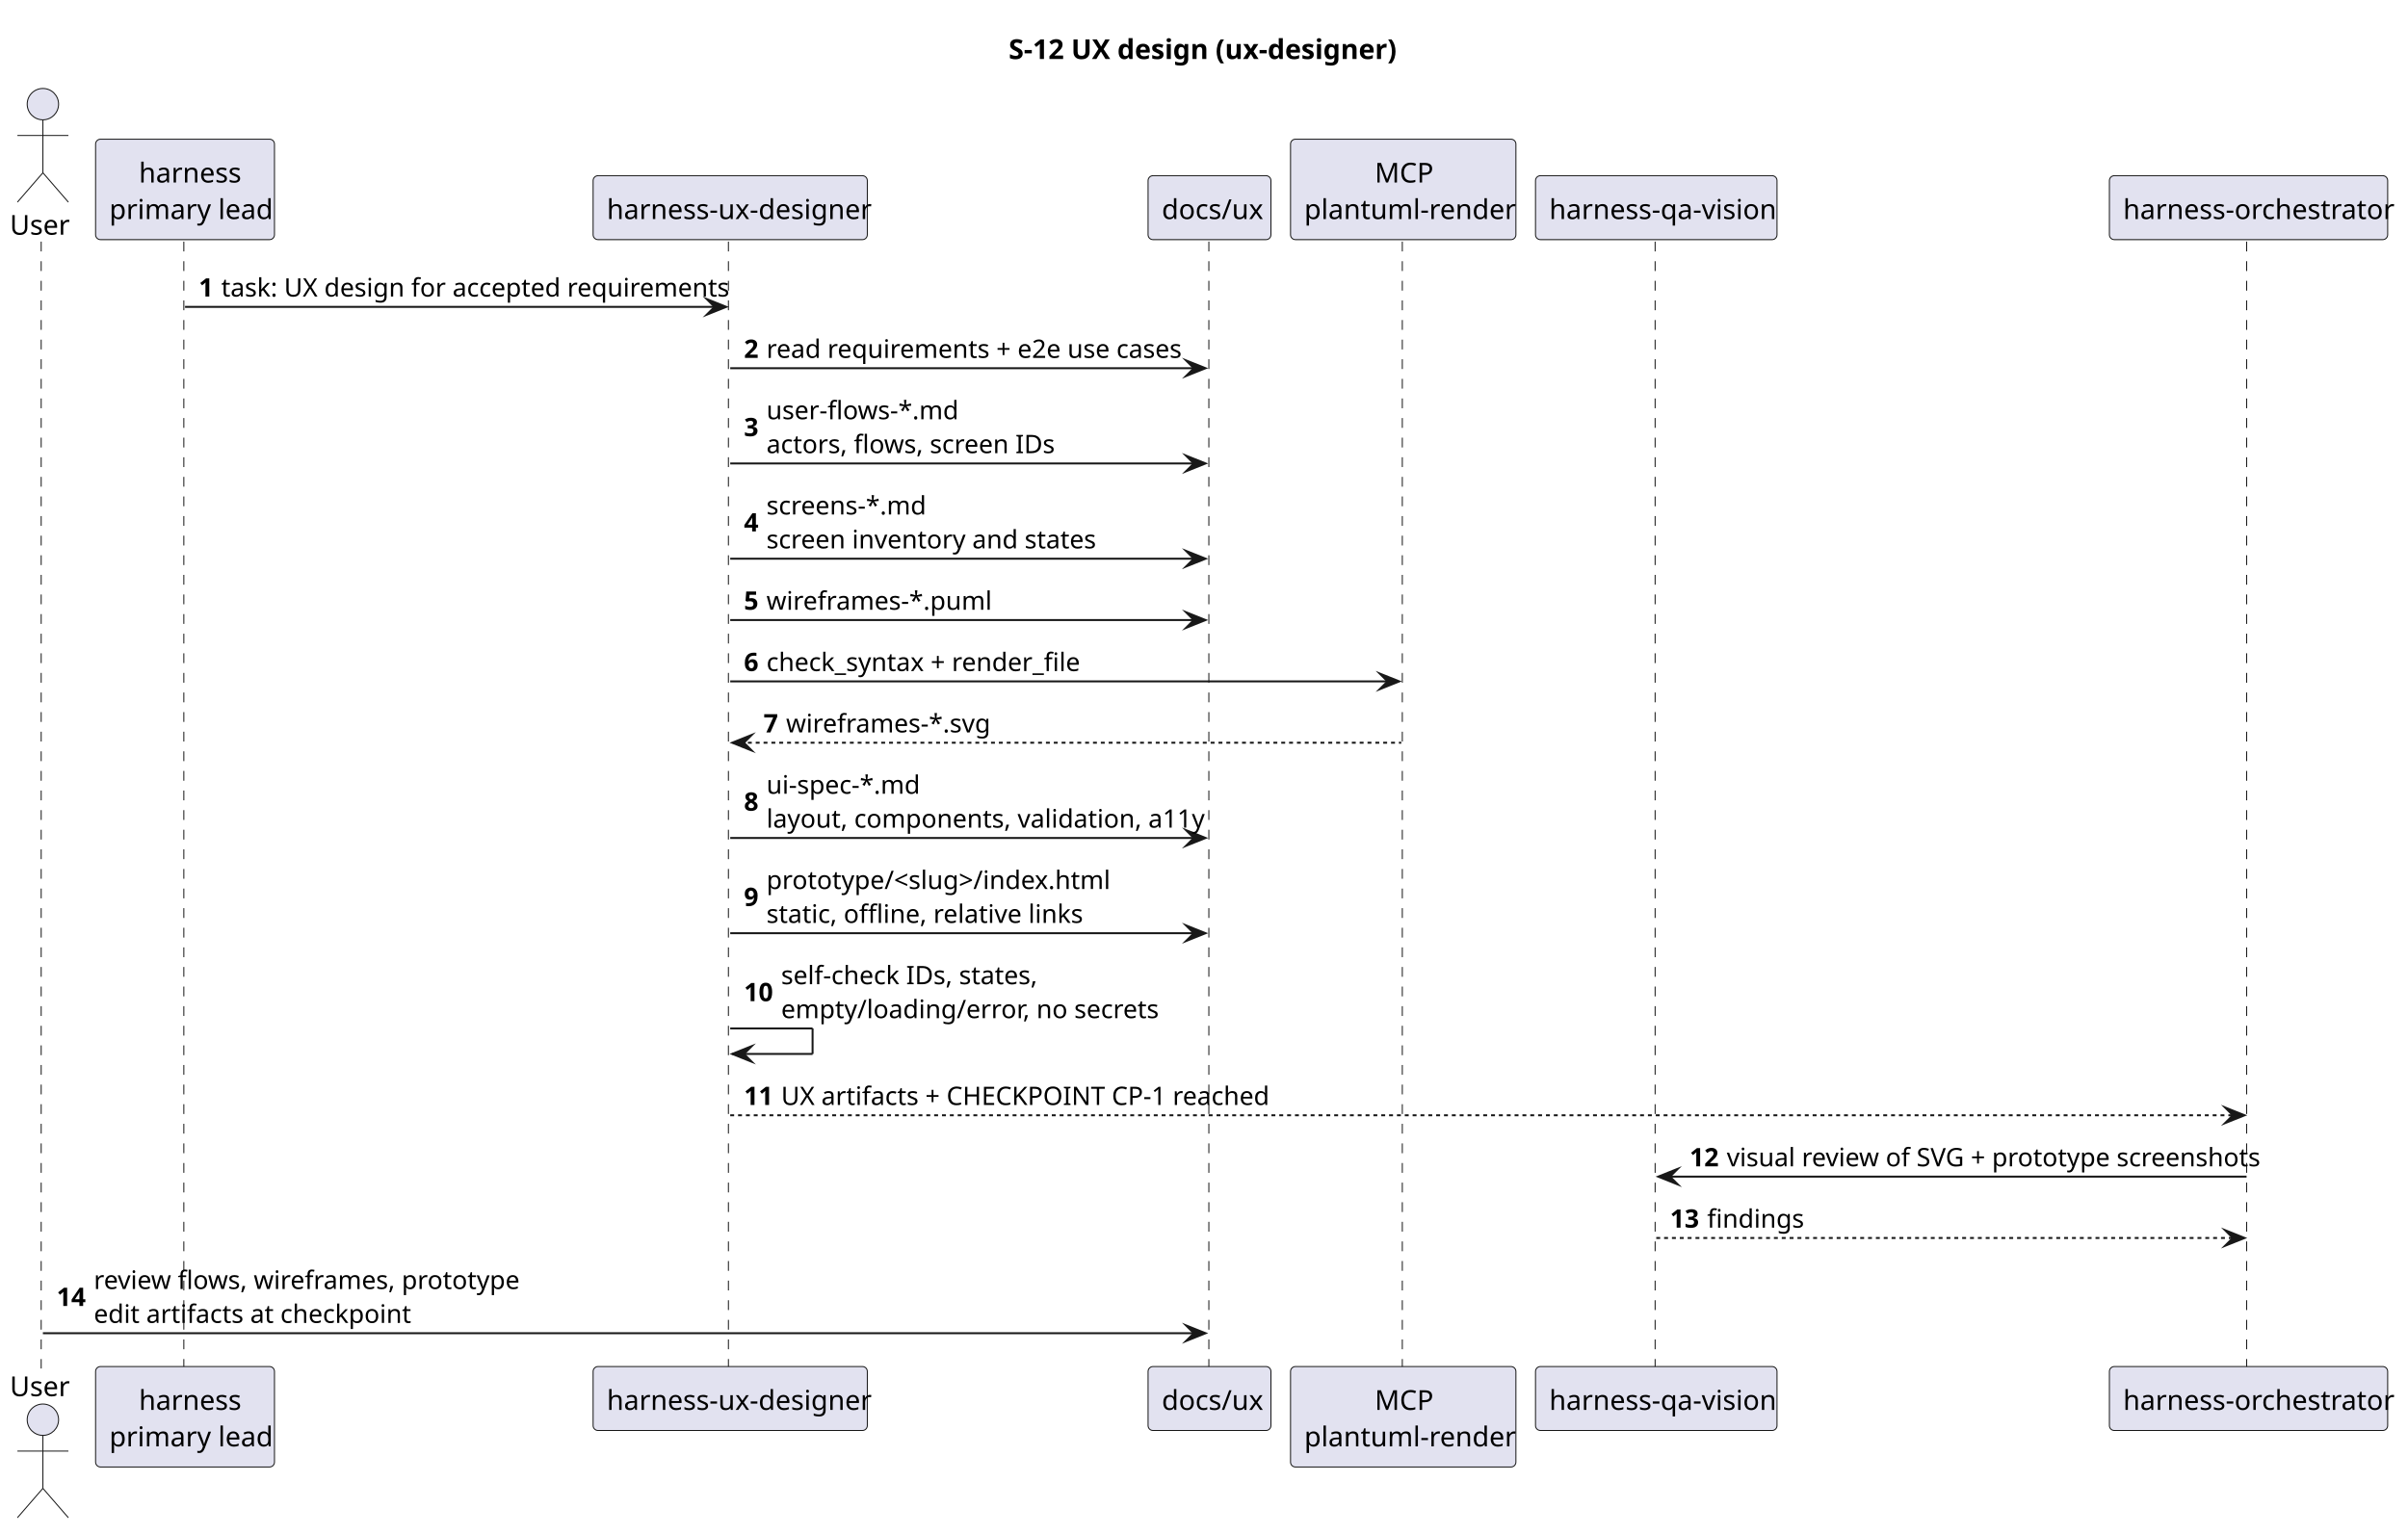
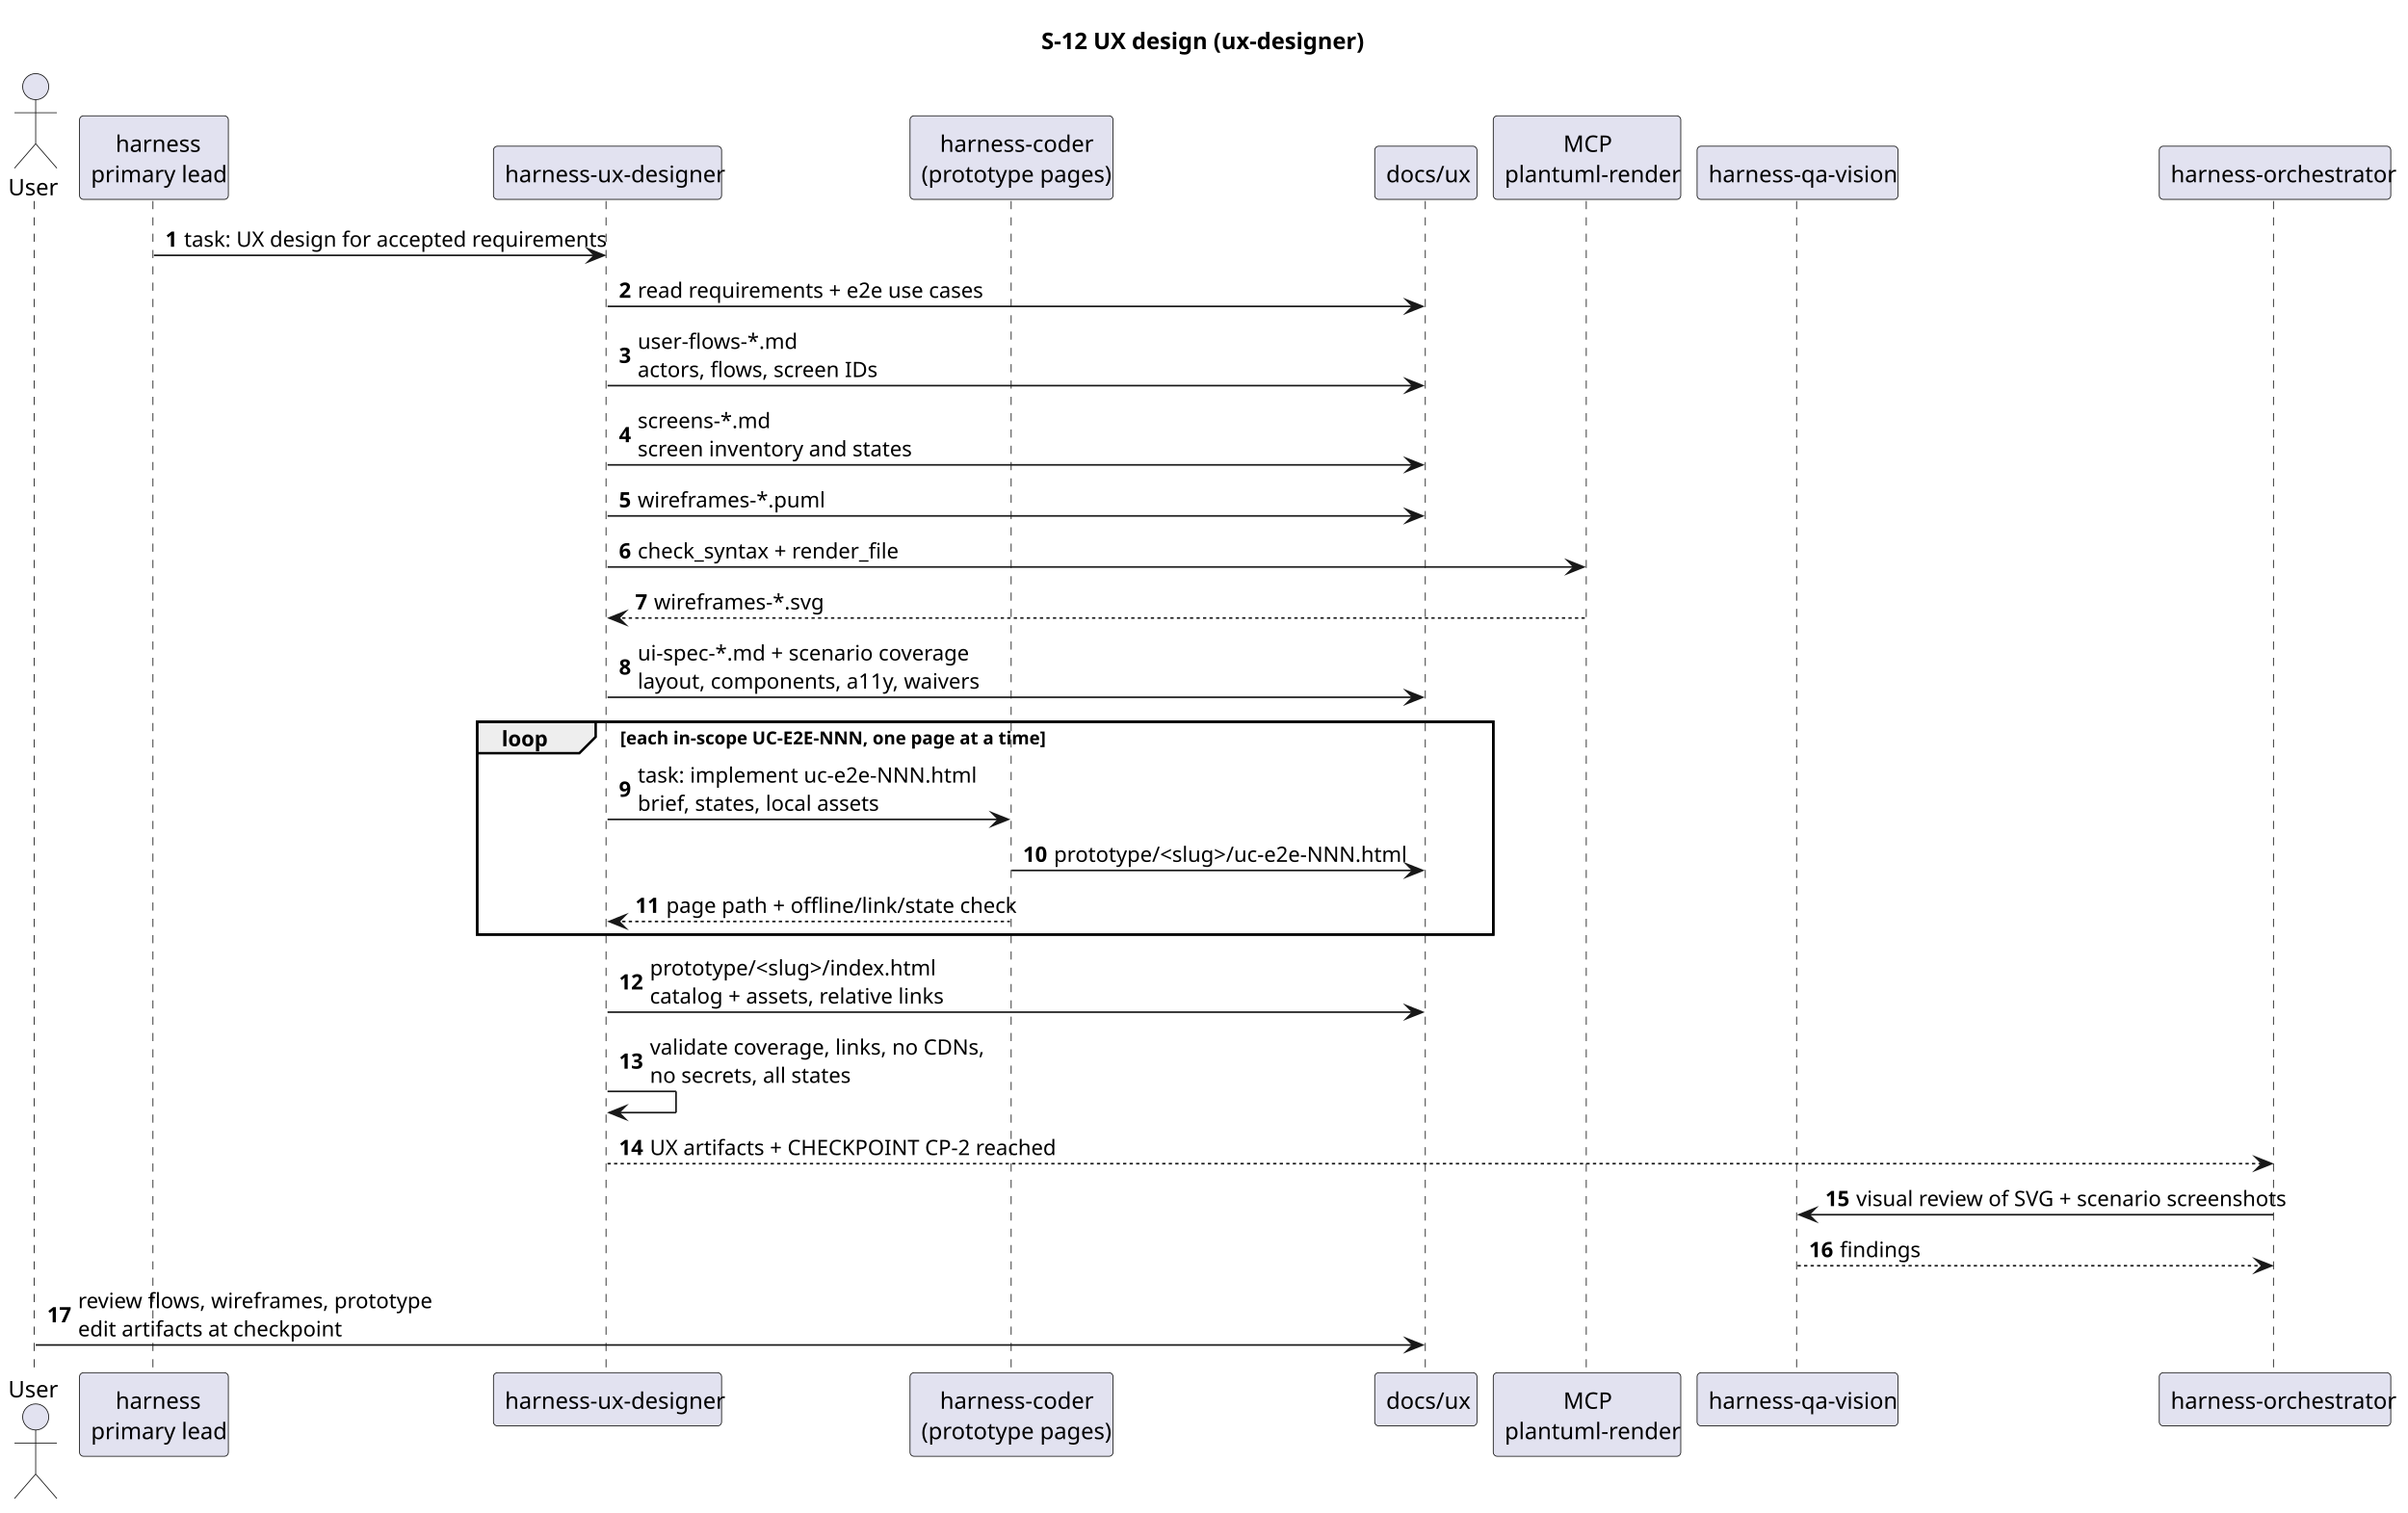
- <svg xmlns="http://www.w3.org/2000/svg" contentStyleType="text/css" data-diagram-type="SEQUENCE" height="782px" preserveAspectRatio="none" style="width:1228px;height:782px;background:#FFFFFF;" version="1.1" viewBox="0 0 1228 782" width="1228px" zoomAndPan="magnify">
+ <svg xmlns="http://www.w3.org/2000/svg" contentStyleType="text/css" data-diagram-type="SEQUENCE" height="927px" preserveAspectRatio="none" style="width:1476px;height:927px;background:#FFFFFF;" version="1.1" viewBox="0 0 1476 927" width="1476px" zoomAndPan="magnify">
  <defs />
  <g>
    <g class="title" data-source-line="3">
-       <text fill="#000000" font-family="Segoe UI" font-size="14" font-weight="700" lengthAdjust="spacing" textLength="192.876" x="514.378" y="30.107">S-12 UX design (ux-designer)</text>
-     </g>
+       <text fill="#000000" font-family="Segoe UI" font-size="14" font-weight="700" lengthAdjust="spacing" textLength="192.876" x="638.285" y="30.107">S-12 UX design (ux-designer)</text>
+     </g>
+     <rect fill="none" height="130.455" style="stroke:#000000;stroke-width:1.5;" width="622.84" x="292.47" y="442.443" />
    <g class="participant-lifeline" data-entity-uid="part1" data-qualified-name="user" data-source-line="5" id="part1-lifeline">
      <g>
-         <rect fill="#000000" fill-opacity="0" height="574.82" width="8" x="17.873" y="123.242" />
-         <line style="stroke:#181818;stroke-width:0.5;stroke-dasharray:5,5;" x1="21" x2="21" y1="123.242" y2="698.062" />
+         <rect fill="#000000" fill-opacity="0" height="719.275" width="8" x="17.873" y="123.242" />
+         <line style="stroke:#181818;stroke-width:0.5;stroke-dasharray:5,5;" x1="21" x2="21" y1="123.242" y2="842.518" />
      </g>
    </g>
    <g class="participant-lifeline" data-entity-uid="part2" data-qualified-name="primary" data-source-line="6" id="part2-lifeline">
      <g>
-         <rect fill="#000000" fill-opacity="0" height="574.82" width="8" x="90.36" y="123.242" />
-         <line style="stroke:#181818;stroke-width:0.5;stroke-dasharray:5,5;" x1="93.747" x2="93.747" y1="123.242" y2="698.062" />
+         <rect fill="#000000" fill-opacity="0" height="719.275" width="8" x="90.36" y="123.242" />
+         <line style="stroke:#181818;stroke-width:0.5;stroke-dasharray:5,5;" x1="93.747" x2="93.747" y1="123.242" y2="842.518" />
      </g>
    </g>
    <g class="participant-lifeline" data-entity-uid="part3" data-qualified-name="ux" data-source-line="7" id="part3-lifeline">
      <g>
-         <rect fill="#000000" fill-opacity="0" height="574.82" width="8" x="368.388" y="123.242" />
-         <line style="stroke:#181818;stroke-width:0.5;stroke-dasharray:5,5;" x1="371.47" x2="371.47" y1="123.242" y2="698.062" />
-       </g>
-     </g>
-     <g class="participant-lifeline" data-entity-uid="part4" data-qualified-name="docs" data-source-line="8" id="part4-lifeline">
-       <g>
-         <rect fill="#000000" fill-opacity="0" height="574.82" width="8" x="612.805" y="123.242" />
-         <line style="stroke:#181818;stroke-width:0.5;stroke-dasharray:5,5;" x1="616.476" x2="616.476" y1="123.242" y2="698.062" />
-       </g>
-     </g>
-     <g class="participant-lifeline" data-entity-uid="part5" data-qualified-name="puml" data-source-line="9" id="part5-lifeline">
-       <g>
-         <rect fill="#000000" fill-opacity="0" height="574.82" width="8" x="711.597" y="123.242" />
-         <line style="stroke:#181818;stroke-width:0.5;stroke-dasharray:5,5;" x1="715.134" x2="715.134" y1="123.242" y2="698.062" />
-       </g>
-     </g>
-     <g class="participant-lifeline" data-entity-uid="part6" data-qualified-name="vision" data-source-line="10" id="part6-lifeline">
-       <g>
-         <rect fill="#000000" fill-opacity="0" height="574.82" width="8" x="840.638" y="123.242" />
-         <line style="stroke:#181818;stroke-width:0.5;stroke-dasharray:5,5;" x1="844.06" x2="844.06" y1="123.242" y2="698.062" />
-       </g>
-     </g>
-     <g class="participant-lifeline" data-entity-uid="part7" data-qualified-name="orch" data-source-line="11" id="part7-lifeline">
-       <g>
-         <rect fill="#000000" fill-opacity="0" height="574.82" width="8" x="1142.679" y="123.242" />
-         <line style="stroke:#181818;stroke-width:0.5;stroke-dasharray:5,5;" x1="1145.725" x2="1145.725" y1="123.242" y2="698.062" />
+         <rect fill="#000000" fill-opacity="0" height="719.275" width="8" x="368.388" y="123.242" />
+         <line style="stroke:#181818;stroke-width:0.5;stroke-dasharray:5,5;" x1="371.47" x2="371.47" y1="123.242" y2="842.518" />
+       </g>
+     </g>
+     <g class="participant-lifeline" data-entity-uid="part4" data-qualified-name="coder" data-source-line="8" id="part4-lifeline">
+       <g>
+         <rect fill="#000000" fill-opacity="0" height="719.275" width="8" x="616.029" y="123.242" />
+         <line style="stroke:#181818;stroke-width:0.5;stroke-dasharray:5,5;" x1="619.798" x2="619.798" y1="123.242" y2="842.518" />
+       </g>
+     </g>
+     <g class="participant-lifeline" data-entity-uid="part5" data-qualified-name="docs" data-source-line="9" id="part5-lifeline">
+       <g>
+         <rect fill="#000000" fill-opacity="0" height="719.275" width="8" x="869.981" y="123.242" />
+         <line style="stroke:#181818;stroke-width:0.5;stroke-dasharray:5,5;" x1="873.651" x2="873.651" y1="123.242" y2="842.518" />
+       </g>
+     </g>
+     <g class="participant-lifeline" data-entity-uid="part6" data-qualified-name="puml" data-source-line="10" id="part6-lifeline">
+       <g>
+         <rect fill="#000000" fill-opacity="0" height="719.275" width="8" x="968.773" y="123.242" />
+         <line style="stroke:#181818;stroke-width:0.5;stroke-dasharray:5,5;" x1="972.31" x2="972.31" y1="123.242" y2="842.518" />
+       </g>
+     </g>
+     <g class="participant-lifeline" data-entity-uid="part7" data-qualified-name="vision" data-source-line="11" id="part7-lifeline">
+       <g>
+         <rect fill="#000000" fill-opacity="0" height="719.275" width="8" x="1097.813" y="123.242" />
+         <line style="stroke:#181818;stroke-width:0.5;stroke-dasharray:5,5;" x1="1101.235" x2="1101.235" y1="123.242" y2="842.518" />
+       </g>
+     </g>
+     <g class="participant-lifeline" data-entity-uid="part8" data-qualified-name="orch" data-source-line="12" id="part8-lifeline">
+       <g>
+         <rect fill="#000000" fill-opacity="0" height="719.275" width="8" x="1390.492" y="123.242" />
+         <line style="stroke:#181818;stroke-width:0.5;stroke-dasharray:5,5;" x1="1393.538" x2="1393.538" y1="123.242" y2="842.518" />
      </g>
    </g>
    <g class="participant participant-head" data-entity-uid="part1" data-qualified-name="user" data-source-line="5" id="part1-head">
      <text fill="#000000" font-family="Segoe UI" font-size="14" lengthAdjust="spacing" textLength="27.747" x="5" y="119.728">User</text>
      <ellipse cx="21.873" cy="53.121" fill="#E2E2F0" rx="8" ry="8" style="stroke:#181818;stroke-width:0.5;" />
      <path d="M21.873,61.121 L21.873,88.121 M8.873,69.121 L34.873,69.121 M21.873,88.121 L8.873,103.121 M21.873,88.121 L34.873,103.121" fill="none" style="stroke:#181818;stroke-width:0.5;" />
    </g>
    <g class="participant participant-tail" data-entity-uid="part1" data-qualified-name="user" data-source-line="5" id="part1-tail">
-       <text fill="#000000" font-family="Segoe UI" font-size="14" lengthAdjust="spacing" textLength="27.747" x="5" y="712.17">User</text>
-       <ellipse cx="21.873" cy="724.184" fill="#E2E2F0" rx="8" ry="8" style="stroke:#181818;stroke-width:0.5;" />
-       <path d="M21.873,732.184 L21.873,759.184 M8.873,740.184 L34.873,740.184 M21.873,759.184 L8.873,774.184 M21.873,759.184 L34.873,774.184" fill="none" style="stroke:#181818;stroke-width:0.5;" />
+       <text fill="#000000" font-family="Segoe UI" font-size="14" lengthAdjust="spacing" textLength="27.747" x="5" y="856.625">User</text>
+       <ellipse cx="21.873" cy="868.639" fill="#E2E2F0" rx="8" ry="8" style="stroke:#181818;stroke-width:0.5;" />
+       <path d="M21.873,876.639 L21.873,903.639 M8.873,884.639 L34.873,884.639 M21.873,903.639 L8.873,918.639 M21.873,903.639 L34.873,918.639" fill="none" style="stroke:#181818;stroke-width:0.5;" />
    </g>
    <g class="participant participant-head" data-entity-uid="part2" data-qualified-name="primary" data-source-line="6" id="part2-head">
      <rect fill="#E2E2F0" height="51.242" rx="2.5" ry="2.5" style="stroke:#181818;stroke-width:0.5;" width="91.226" x="48.747" y="71" />
      <text fill="#000000" font-family="Segoe UI" font-size="14" lengthAdjust="spacing" textLength="47.038" x="70.841" y="93.107">harness</text>
      <text fill="#000000" font-family="Segoe UI" font-size="14" lengthAdjust="spacing" textLength="77.226" x="55.747" y="111.728">primary lead</text>
    </g>
    <g class="participant participant-tail" data-entity-uid="part2" data-qualified-name="primary" data-source-line="6" id="part2-tail">
-       <rect fill="#E2E2F0" height="51.242" rx="2.5" ry="2.5" style="stroke:#181818;stroke-width:0.5;" width="91.226" x="48.747" y="697.062" />
-       <text fill="#000000" font-family="Segoe UI" font-size="14" lengthAdjust="spacing" textLength="47.038" x="70.841" y="719.17">harness</text>
-       <text fill="#000000" font-family="Segoe UI" font-size="14" lengthAdjust="spacing" textLength="77.226" x="55.747" y="737.791">primary lead</text>
+       <rect fill="#E2E2F0" height="51.242" rx="2.5" ry="2.5" style="stroke:#181818;stroke-width:0.5;" width="91.226" x="48.747" y="841.518" />
+       <text fill="#000000" font-family="Segoe UI" font-size="14" lengthAdjust="spacing" textLength="47.038" x="70.841" y="863.625">harness</text>
+       <text fill="#000000" font-family="Segoe UI" font-size="14" lengthAdjust="spacing" textLength="77.226" x="55.747" y="882.246">primary lead</text>
    </g>
    <g class="participant participant-head" data-entity-uid="part3" data-qualified-name="ux" data-source-line="7" id="part3-head">
      <rect fill="#E2E2F0" height="32.621" rx="2.5" ry="2.5" style="stroke:#181818;stroke-width:0.5;" width="139.836" x="302.47" y="89.621" />
      <text fill="#000000" font-family="Segoe UI" font-size="14" lengthAdjust="spacing" textLength="125.836" x="309.47" y="111.728">harness-ux-designer</text>
    </g>
    <g class="participant participant-tail" data-entity-uid="part3" data-qualified-name="ux" data-source-line="7" id="part3-tail">
-       <rect fill="#E2E2F0" height="32.621" rx="2.5" ry="2.5" style="stroke:#181818;stroke-width:0.5;" width="139.836" x="302.47" y="697.062" />
-       <text fill="#000000" font-family="Segoe UI" font-size="14" lengthAdjust="spacing" textLength="125.836" x="309.47" y="719.17">harness-ux-designer</text>
-     </g>
-     <g class="participant participant-head" data-entity-uid="part4" data-qualified-name="docs" data-source-line="8" id="part4-head">
-       <rect fill="#E2E2F0" height="32.621" rx="2.5" ry="2.5" style="stroke:#181818;stroke-width:0.5;" width="62.658" x="585.476" y="89.621" />
-       <text fill="#000000" font-family="Segoe UI" font-size="14" lengthAdjust="spacing" textLength="48.658" x="592.476" y="111.728">docs/ux</text>
-     </g>
-     <g class="participant participant-tail" data-entity-uid="part4" data-qualified-name="docs" data-source-line="8" id="part4-tail">
-       <rect fill="#E2E2F0" height="32.621" rx="2.5" ry="2.5" style="stroke:#181818;stroke-width:0.5;" width="62.658" x="585.476" y="697.062" />
-       <text fill="#000000" font-family="Segoe UI" font-size="14" lengthAdjust="spacing" textLength="48.658" x="592.476" y="719.17">docs/ux</text>
-     </g>
-     <g class="participant participant-head" data-entity-uid="part5" data-qualified-name="puml" data-source-line="9" id="part5-head">
-       <rect fill="#E2E2F0" height="51.242" rx="2.5" ry="2.5" style="stroke:#181818;stroke-width:0.5;" width="114.926" x="658.134" y="71" />
-       <text fill="#000000" font-family="Segoe UI" font-size="14" lengthAdjust="spacing" textLength="29.08" x="701.057" y="93.107">MCP</text>
-       <text fill="#000000" font-family="Segoe UI" font-size="14" lengthAdjust="spacing" textLength="100.926" x="665.134" y="111.728">plantuml-render</text>
-     </g>
-     <g class="participant participant-tail" data-entity-uid="part5" data-qualified-name="puml" data-source-line="9" id="part5-tail">
-       <rect fill="#E2E2F0" height="51.242" rx="2.5" ry="2.5" style="stroke:#181818;stroke-width:0.5;" width="114.926" x="658.134" y="697.062" />
-       <text fill="#000000" font-family="Segoe UI" font-size="14" lengthAdjust="spacing" textLength="29.08" x="701.057" y="719.17">MCP</text>
-       <text fill="#000000" font-family="Segoe UI" font-size="14" lengthAdjust="spacing" textLength="100.926" x="665.134" y="737.791">plantuml-render</text>
-     </g>
-     <g class="participant participant-head" data-entity-uid="part6" data-qualified-name="vision" data-source-line="10" id="part6-head">
-       <rect fill="#E2E2F0" height="32.621" rx="2.5" ry="2.5" style="stroke:#181818;stroke-width:0.5;" width="123.156" x="783.06" y="89.621" />
-       <text fill="#000000" font-family="Segoe UI" font-size="14" lengthAdjust="spacing" textLength="109.156" x="790.06" y="111.728">harness-qa-vision</text>
-     </g>
-     <g class="participant participant-tail" data-entity-uid="part6" data-qualified-name="vision" data-source-line="10" id="part6-tail">
-       <rect fill="#E2E2F0" height="32.621" rx="2.5" ry="2.5" style="stroke:#181818;stroke-width:0.5;" width="123.156" x="783.06" y="697.062" />
-       <text fill="#000000" font-family="Segoe UI" font-size="14" lengthAdjust="spacing" textLength="109.156" x="790.06" y="719.17">harness-qa-vision</text>
-     </g>
-     <g class="participant participant-head" data-entity-uid="part7" data-qualified-name="orch" data-source-line="11" id="part7-head">
-       <rect fill="#E2E2F0" height="32.621" rx="2.5" ry="2.5" style="stroke:#181818;stroke-width:0.5;" width="141.907" x="1075.725" y="89.621" />
-       <text fill="#000000" font-family="Segoe UI" font-size="14" lengthAdjust="spacing" textLength="127.907" x="1082.725" y="111.728">harness-orchestrator</text>
-     </g>
-     <g class="participant participant-tail" data-entity-uid="part7" data-qualified-name="orch" data-source-line="11" id="part7-tail">
-       <rect fill="#E2E2F0" height="32.621" rx="2.5" ry="2.5" style="stroke:#181818;stroke-width:0.5;" width="141.907" x="1075.725" y="697.062" />
-       <text fill="#000000" font-family="Segoe UI" font-size="14" lengthAdjust="spacing" textLength="127.907" x="1082.725" y="719.17">harness-orchestrator</text>
-     </g>
-     <g class="message" data-entity-1="part2" data-entity-2="part3" data-source-line="13" id="msg1">
+       <rect fill="#E2E2F0" height="32.621" rx="2.5" ry="2.5" style="stroke:#181818;stroke-width:0.5;" width="139.836" x="302.47" y="841.518" />
+       <text fill="#000000" font-family="Segoe UI" font-size="14" lengthAdjust="spacing" textLength="125.836" x="309.47" y="863.625">harness-ux-designer</text>
+     </g>
+     <g class="participant participant-head" data-entity-uid="part4" data-qualified-name="coder" data-source-line="8" id="part4-head">
+       <rect fill="#E2E2F0" height="51.242" rx="2.5" ry="2.5" style="stroke:#181818;stroke-width:0.5;" width="124.462" x="557.798" y="71" />
+       <text fill="#000000" font-family="Segoe UI" font-size="14" lengthAdjust="spacing" textLength="87.739" x="576.16" y="93.107">harness-coder</text>
+       <text fill="#000000" font-family="Segoe UI" font-size="14" lengthAdjust="spacing" textLength="110.462" x="564.798" y="111.728">(prototype pages)</text>
+     </g>
+     <g class="participant participant-tail" data-entity-uid="part4" data-qualified-name="coder" data-source-line="8" id="part4-tail">
+       <rect fill="#E2E2F0" height="51.242" rx="2.5" ry="2.5" style="stroke:#181818;stroke-width:0.5;" width="124.462" x="557.798" y="841.518" />
+       <text fill="#000000" font-family="Segoe UI" font-size="14" lengthAdjust="spacing" textLength="87.739" x="576.16" y="863.625">harness-coder</text>
+       <text fill="#000000" font-family="Segoe UI" font-size="14" lengthAdjust="spacing" textLength="110.462" x="564.798" y="882.246">(prototype pages)</text>
+     </g>
+     <g class="participant participant-head" data-entity-uid="part5" data-qualified-name="docs" data-source-line="9" id="part5-head">
+       <rect fill="#E2E2F0" height="32.621" rx="2.5" ry="2.5" style="stroke:#181818;stroke-width:0.5;" width="62.658" x="842.651" y="89.621" />
+       <text fill="#000000" font-family="Segoe UI" font-size="14" lengthAdjust="spacing" textLength="48.658" x="849.651" y="111.728">docs/ux</text>
+     </g>
+     <g class="participant participant-tail" data-entity-uid="part5" data-qualified-name="docs" data-source-line="9" id="part5-tail">
+       <rect fill="#E2E2F0" height="32.621" rx="2.5" ry="2.5" style="stroke:#181818;stroke-width:0.5;" width="62.658" x="842.651" y="841.518" />
+       <text fill="#000000" font-family="Segoe UI" font-size="14" lengthAdjust="spacing" textLength="48.658" x="849.651" y="863.625">docs/ux</text>
+     </g>
+     <g class="participant participant-head" data-entity-uid="part6" data-qualified-name="puml" data-source-line="10" id="part6-head">
+       <rect fill="#E2E2F0" height="51.242" rx="2.5" ry="2.5" style="stroke:#181818;stroke-width:0.5;" width="114.926" x="915.31" y="71" />
+       <text fill="#000000" font-family="Segoe UI" font-size="14" lengthAdjust="spacing" textLength="29.08" x="958.232" y="93.107">MCP</text>
+       <text fill="#000000" font-family="Segoe UI" font-size="14" lengthAdjust="spacing" textLength="100.926" x="922.31" y="111.728">plantuml-render</text>
+     </g>
+     <g class="participant participant-tail" data-entity-uid="part6" data-qualified-name="puml" data-source-line="10" id="part6-tail">
+       <rect fill="#E2E2F0" height="51.242" rx="2.5" ry="2.5" style="stroke:#181818;stroke-width:0.5;" width="114.926" x="915.31" y="841.518" />
+       <text fill="#000000" font-family="Segoe UI" font-size="14" lengthAdjust="spacing" textLength="29.08" x="958.232" y="863.625">MCP</text>
+       <text fill="#000000" font-family="Segoe UI" font-size="14" lengthAdjust="spacing" textLength="100.926" x="922.31" y="882.246">plantuml-render</text>
+     </g>
+     <g class="participant participant-head" data-entity-uid="part7" data-qualified-name="vision" data-source-line="11" id="part7-head">
+       <rect fill="#E2E2F0" height="32.621" rx="2.5" ry="2.5" style="stroke:#181818;stroke-width:0.5;" width="123.156" x="1040.235" y="89.621" />
+       <text fill="#000000" font-family="Segoe UI" font-size="14" lengthAdjust="spacing" textLength="109.156" x="1047.235" y="111.728">harness-qa-vision</text>
+     </g>
+     <g class="participant participant-tail" data-entity-uid="part7" data-qualified-name="vision" data-source-line="11" id="part7-tail">
+       <rect fill="#E2E2F0" height="32.621" rx="2.5" ry="2.5" style="stroke:#181818;stroke-width:0.5;" width="123.156" x="1040.235" y="841.518" />
+       <text fill="#000000" font-family="Segoe UI" font-size="14" lengthAdjust="spacing" textLength="109.156" x="1047.235" y="863.625">harness-qa-vision</text>
+     </g>
+     <g class="participant participant-head" data-entity-uid="part8" data-qualified-name="orch" data-source-line="12" id="part8-head">
+       <rect fill="#E2E2F0" height="32.621" rx="2.5" ry="2.5" style="stroke:#181818;stroke-width:0.5;" width="141.907" x="1323.538" y="89.621" />
+       <text fill="#000000" font-family="Segoe UI" font-size="14" lengthAdjust="spacing" textLength="127.907" x="1330.538" y="111.728">harness-orchestrator</text>
+     </g>
+     <g class="participant participant-tail" data-entity-uid="part8" data-qualified-name="orch" data-source-line="12" id="part8-tail">
+       <rect fill="#E2E2F0" height="32.621" rx="2.5" ry="2.5" style="stroke:#181818;stroke-width:0.5;" width="141.907" x="1323.538" y="841.518" />
+       <text fill="#000000" font-family="Segoe UI" font-size="14" lengthAdjust="spacing" textLength="127.907" x="1330.538" y="863.625">harness-orchestrator</text>
+     </g>
+     <g class="message" data-entity-1="part2" data-entity-2="part3" data-source-line="14" id="msg1">
      <polygon fill="#181818" points="360.388,152.533,370.388,156.533,360.388,160.533,364.388,156.533" style="stroke:#181818;stroke-width:1;stroke-linejoin:miter;stroke-miterlimit:10;" />
      <line style="stroke:#181818;stroke-width:1;" x1="94.36" x2="366.388" y1="156.533" y2="156.533" />
      <text fill="#000000" font-family="Segoe UI" font-size="13" font-weight="700" lengthAdjust="spacing" textLength="7.478" x="101.36" y="151.27">1</text>
      <text fill="#000000" font-family="Segoe UI" font-size="13" lengthAdjust="spacing" textLength="242.55" x="112.837" y="151.27">task: UX design for accepted requirements</text>
    </g>
-     <g class="message" data-entity-1="part3" data-entity-2="part4" data-source-line="14" id="msg2">
-       <polygon fill="#181818" points="604.805,183.824,614.805,187.824,604.805,191.824,608.805,187.824" style="stroke:#181818;stroke-width:1;stroke-linejoin:miter;stroke-miterlimit:10;" />
-       <line style="stroke:#181818;stroke-width:1;" x1="372.388" x2="610.805" y1="187.824" y2="187.824" />
+     <g class="message" data-entity-1="part3" data-entity-2="part5" data-source-line="15" id="msg2">
+       <polygon fill="#181818" points="861.981,183.824,871.981,187.824,861.981,191.824,865.981,187.824" style="stroke:#181818;stroke-width:1;stroke-linejoin:miter;stroke-miterlimit:10;" />
+       <line style="stroke:#181818;stroke-width:1;" x1="372.388" x2="867.981" y1="187.824" y2="187.824" />
      <text fill="#000000" font-family="Segoe UI" font-size="13" font-weight="700" lengthAdjust="spacing" textLength="7.478" x="379.388" y="182.561">2</text>
      <text fill="#000000" font-family="Segoe UI" font-size="13" lengthAdjust="spacing" textLength="199.082" x="390.865" y="182.561">read requirements + e2e use cases</text>
    </g>
-     <g class="message" data-entity-1="part3" data-entity-2="part4" data-source-line="15" id="msg3">
-       <polygon fill="#181818" points="604.805,232.406,614.805,236.406,604.805,240.406,608.805,236.406" style="stroke:#181818;stroke-width:1;stroke-linejoin:miter;stroke-miterlimit:10;" />
-       <line style="stroke:#181818;stroke-width:1;" x1="372.388" x2="610.805" y1="236.406" y2="236.406" />
+     <g class="message" data-entity-1="part3" data-entity-2="part5" data-source-line="16" id="msg3">
+       <polygon fill="#181818" points="861.981,232.406,871.981,236.406,861.981,240.406,865.981,236.406" style="stroke:#181818;stroke-width:1;stroke-linejoin:miter;stroke-miterlimit:10;" />
+       <line style="stroke:#181818;stroke-width:1;" x1="372.388" x2="867.981" y1="236.406" y2="236.406" />
      <text fill="#000000" font-family="Segoe UI" font-size="13" font-weight="700" lengthAdjust="spacing" textLength="7.478" x="379.388" y="222.498">3</text>
      <text fill="#000000" font-family="Segoe UI" font-size="13" lengthAdjust="spacing" textLength="91.425" x="390.865" y="213.852">user-flows-*.md</text>
      <text fill="#000000" font-family="Segoe UI" font-size="13" lengthAdjust="spacing" textLength="135.827" x="390.865" y="231.144">actors, flows, screen IDs</text>
    </g>
-     <g class="message" data-entity-1="part3" data-entity-2="part4" data-source-line="16" id="msg4">
-       <polygon fill="#181818" points="604.805,280.988,614.805,284.988,604.805,288.988,608.805,284.988" style="stroke:#181818;stroke-width:1;stroke-linejoin:miter;stroke-miterlimit:10;" />
-       <line style="stroke:#181818;stroke-width:1;" x1="372.388" x2="610.805" y1="284.988" y2="284.988" />
+     <g class="message" data-entity-1="part3" data-entity-2="part5" data-source-line="17" id="msg4">
+       <polygon fill="#181818" points="861.981,280.988,871.981,284.988,861.981,288.988,865.981,284.988" style="stroke:#181818;stroke-width:1;stroke-linejoin:miter;stroke-miterlimit:10;" />
+       <line style="stroke:#181818;stroke-width:1;" x1="372.388" x2="867.981" y1="284.988" y2="284.988" />
      <text fill="#000000" font-family="Segoe UI" font-size="13" font-weight="700" lengthAdjust="spacing" textLength="7.478" x="379.388" y="271.08">4</text>
      <text fill="#000000" font-family="Segoe UI" font-size="13" lengthAdjust="spacing" textLength="74.801" x="390.865" y="262.435">screens-*.md</text>
      <text fill="#000000" font-family="Segoe UI" font-size="13" lengthAdjust="spacing" textLength="156.279" x="390.865" y="279.726">screen inventory and states</text>
    </g>
-     <g class="message" data-entity-1="part3" data-entity-2="part4" data-source-line="17" id="msg5">
-       <polygon fill="#181818" points="604.805,312.279,614.805,316.279,604.805,320.279,608.805,316.279" style="stroke:#181818;stroke-width:1;stroke-linejoin:miter;stroke-miterlimit:10;" />
-       <line style="stroke:#181818;stroke-width:1;" x1="372.388" x2="610.805" y1="316.279" y2="316.279" />
+     <g class="message" data-entity-1="part3" data-entity-2="part5" data-source-line="18" id="msg5">
+       <polygon fill="#181818" points="861.981,312.279,871.981,316.279,861.981,320.279,865.981,316.279" style="stroke:#181818;stroke-width:1;stroke-linejoin:miter;stroke-miterlimit:10;" />
+       <line style="stroke:#181818;stroke-width:1;" x1="372.388" x2="867.981" y1="316.279" y2="316.279" />
      <text fill="#000000" font-family="Segoe UI" font-size="13" font-weight="700" lengthAdjust="spacing" textLength="7.478" x="379.388" y="311.017">5</text>
      <text fill="#000000" font-family="Segoe UI" font-size="13" lengthAdjust="spacing" textLength="105.358" x="390.865" y="311.017">wireframes-*.puml</text>
    </g>
-     <g class="message" data-entity-1="part3" data-entity-2="part5" data-source-line="18" id="msg6">
-       <polygon fill="#181818" points="703.597,343.57,713.597,347.57,703.597,351.57,707.597,347.57" style="stroke:#181818;stroke-width:1;stroke-linejoin:miter;stroke-miterlimit:10;" />
-       <line style="stroke:#181818;stroke-width:1;" x1="372.388" x2="709.597" y1="347.57" y2="347.57" />
+     <g class="message" data-entity-1="part3" data-entity-2="part6" data-source-line="19" id="msg6">
+       <polygon fill="#181818" points="960.773,343.57,970.773,347.57,960.773,351.57,964.773,347.57" style="stroke:#181818;stroke-width:1;stroke-linejoin:miter;stroke-miterlimit:10;" />
+       <line style="stroke:#181818;stroke-width:1;" x1="372.388" x2="966.773" y1="347.57" y2="347.57" />
      <text fill="#000000" font-family="Segoe UI" font-size="13" font-weight="700" lengthAdjust="spacing" textLength="7.478" x="379.388" y="342.308">6</text>
      <text fill="#000000" font-family="Segoe UI" font-size="13" lengthAdjust="spacing" textLength="150.395" x="390.865" y="342.308">check_syntax + render_file</text>
    </g>
-     <g class="message" data-entity-1="part5" data-entity-2="part3" data-source-line="19" id="msg7">
+     <g class="message" data-entity-1="part6" data-entity-2="part3" data-source-line="20" id="msg7">
      <polygon fill="#181818" points="383.388,374.861,373.388,378.861,383.388,382.861,379.388,378.861" style="stroke:#181818;stroke-width:1;stroke-linejoin:miter;stroke-miterlimit:10;" />
-       <line style="stroke:#181818;stroke-width:1;stroke-dasharray:2,2;" x1="377.388" x2="714.597" y1="378.861" y2="378.861" />
+       <line style="stroke:#181818;stroke-width:1;stroke-dasharray:2,2;" x1="377.388" x2="971.773" y1="378.861" y2="378.861" />
      <text fill="#000000" font-family="Segoe UI" font-size="13" font-weight="700" lengthAdjust="spacing" textLength="7.478" x="389.388" y="373.599">7</text>
      <text fill="#000000" font-family="Segoe UI" font-size="13" lengthAdjust="spacing" textLength="95.412" x="400.865" y="373.599">wireframes-*.svg</text>
    </g>
-     <g class="message" data-entity-1="part3" data-entity-2="part4" data-source-line="20" id="msg8">
-       <polygon fill="#181818" points="604.805,423.443,614.805,427.443,604.805,431.443,608.805,427.443" style="stroke:#181818;stroke-width:1;stroke-linejoin:miter;stroke-miterlimit:10;" />
-       <line style="stroke:#181818;stroke-width:1;" x1="372.388" x2="610.805" y1="427.443" y2="427.443" />
+     <g class="message" data-entity-1="part3" data-entity-2="part5" data-source-line="21" id="msg8">
+       <polygon fill="#181818" points="861.981,423.443,871.981,427.443,861.981,431.443,865.981,427.443" style="stroke:#181818;stroke-width:1;stroke-linejoin:miter;stroke-miterlimit:10;" />
+       <line style="stroke:#181818;stroke-width:1;" x1="372.388" x2="867.981" y1="427.443" y2="427.443" />
      <text fill="#000000" font-family="Segoe UI" font-size="13" font-weight="700" lengthAdjust="spacing" textLength="7.478" x="379.388" y="413.535">8</text>
-       <text fill="#000000" font-family="Segoe UI" font-size="13" lengthAdjust="spacing" textLength="73.957" x="390.865" y="404.89">ui-spec-*.md</text>
-       <text fill="#000000" font-family="Segoe UI" font-size="13" lengthAdjust="spacing" textLength="208.94" x="390.865" y="422.181">layout, components, validation, a11y</text>
-     </g>
-     <g class="message" data-entity-1="part3" data-entity-2="part4" data-source-line="21" id="msg9">
-       <polygon fill="#181818" points="604.805,472.025,614.805,476.025,604.805,480.025,608.805,476.025" style="stroke:#181818;stroke-width:1;stroke-linejoin:miter;stroke-miterlimit:10;" />
-       <line style="stroke:#181818;stroke-width:1;" x1="372.388" x2="610.805" y1="476.025" y2="476.025" />
-       <text fill="#000000" font-family="Segoe UI" font-size="13" font-weight="700" lengthAdjust="spacing" textLength="7.478" x="379.388" y="462.117">9</text>
-       <text fill="#000000" font-family="Segoe UI" font-size="13" lengthAdjust="spacing" textLength="168.384" x="390.865" y="453.472">prototype/&lt;slug&gt;/index.html</text>
-       <text fill="#000000" font-family="Segoe UI" font-size="13" lengthAdjust="spacing" textLength="149.913" x="390.865" y="470.763">static, offline, relative links</text>
-     </g>
-     <g class="message" data-entity-1="part3" data-entity-2="part3" data-source-line="22" id="msg10">
-       <line style="stroke:#181818;stroke-width:1;" x1="372.388" x2="414.388" y1="524.607" y2="524.607" />
-       <line style="stroke:#181818;stroke-width:1;" x1="414.388" x2="414.388" y1="524.607" y2="537.607" />
-       <line style="stroke:#181818;stroke-width:1;" x1="373.388" x2="414.388" y1="537.607" y2="537.607" />
-       <polygon fill="#181818" points="383.388,533.607,373.388,537.607,383.388,541.607,379.388,537.607" style="stroke:#181818;stroke-width:1;stroke-linejoin:miter;stroke-miterlimit:10;" />
-       <text fill="#000000" font-family="Segoe UI" font-size="13" font-weight="700" lengthAdjust="spacing" textLength="14.955" x="379.388" y="510.699">10</text>
-       <text fill="#000000" font-family="Segoe UI" font-size="13" lengthAdjust="spacing" textLength="121.462" x="398.343" y="502.054">self-check IDs, states,</text>
-       <text fill="#000000" font-family="Segoe UI" font-size="13" lengthAdjust="spacing" textLength="182.108" x="398.343" y="519.345">empty/loading/error, no secrets</text>
-     </g>
-     <g class="message" data-entity-1="part3" data-entity-2="part7" data-source-line="23" id="msg11">
-       <polygon fill="#181818" points="1134.679,564.898,1144.679,568.898,1134.679,572.898,1138.679,568.898" style="stroke:#181818;stroke-width:1;stroke-linejoin:miter;stroke-miterlimit:10;" />
-       <line style="stroke:#181818;stroke-width:1;stroke-dasharray:2,2;" x1="372.388" x2="1140.679" y1="568.898" y2="568.898" />
-       <text fill="#000000" font-family="Segoe UI" font-size="13" font-weight="700" lengthAdjust="spacing" textLength="14.955" x="379.388" y="563.636">11</text>
-       <text fill="#000000" font-family="Segoe UI" font-size="13" lengthAdjust="spacing" textLength="238.399" x="398.343" y="563.636">UX artifacts + CHECKPOINT CP-1 reached</text>
-     </g>
-     <g class="message" data-entity-1="part7" data-entity-2="part6" data-source-line="24" id="msg12">
-       <polygon fill="#181818" points="855.638,596.189,845.638,600.189,855.638,604.189,851.638,600.189" style="stroke:#181818;stroke-width:1;stroke-linejoin:miter;stroke-miterlimit:10;" />
-       <line style="stroke:#181818;stroke-width:1;" x1="849.638" x2="1145.679" y1="600.189" y2="600.189" />
-       <text fill="#000000" font-family="Segoe UI" font-size="13" font-weight="700" lengthAdjust="spacing" textLength="14.955" x="861.638" y="594.927">12</text>
-       <text fill="#000000" font-family="Segoe UI" font-size="13" lengthAdjust="spacing" textLength="259.086" x="880.593" y="594.927">visual review of SVG + prototype screenshots</text>
-     </g>
-     <g class="message" data-entity-1="part6" data-entity-2="part7" data-source-line="25" id="msg13">
-       <polygon fill="#181818" points="1134.679,627.481,1144.679,631.481,1134.679,635.481,1138.679,631.481" style="stroke:#181818;stroke-width:1;stroke-linejoin:miter;stroke-miterlimit:10;" />
-       <line style="stroke:#181818;stroke-width:1;stroke-dasharray:2,2;" x1="844.638" x2="1140.679" y1="631.481" y2="631.481" />
-       <text fill="#000000" font-family="Segoe UI" font-size="13" font-weight="700" lengthAdjust="spacing" textLength="14.955" x="851.638" y="626.218">13</text>
-       <text fill="#000000" font-family="Segoe UI" font-size="13" lengthAdjust="spacing" textLength="45.906" x="870.593" y="626.218">findings</text>
-     </g>
-     <g class="message" data-entity-1="part1" data-entity-2="part4" data-source-line="26" id="msg14">
-       <polygon fill="#181818" points="604.805,676.062,614.805,680.062,604.805,684.062,608.805,680.062" style="stroke:#181818;stroke-width:1;stroke-linejoin:miter;stroke-miterlimit:10;" />
-       <line style="stroke:#181818;stroke-width:1;" x1="21.873" x2="610.805" y1="680.062" y2="680.062" />
-       <text fill="#000000" font-family="Segoe UI" font-size="13" font-weight="700" lengthAdjust="spacing" textLength="14.955" x="28.873" y="666.154">14</text>
-       <text fill="#000000" font-family="Segoe UI" font-size="13" lengthAdjust="spacing" textLength="202.465" x="47.829" y="657.509">review flows, wireframes, prototype</text>
-       <text fill="#000000" font-family="Segoe UI" font-size="13" lengthAdjust="spacing" textLength="151.804" x="47.829" y="674.8">edit artifacts at checkpoint</text>
+       <text fill="#000000" font-family="Segoe UI" font-size="13" lengthAdjust="spacing" textLength="193.343" x="390.865" y="404.89">ui-spec-*.md + scenario coverage</text>
+       <text fill="#000000" font-family="Segoe UI" font-size="13" lengthAdjust="spacing" textLength="195.222" x="390.865" y="422.181">layout, components, a11y, waivers</text>
+     </g>
+     <path d="M292.47,442.443 L365.12,442.443 L365.12,451.734 L355.12,461.734 L292.47,461.734 L292.47,442.443" fill="#EEEEEE" style="stroke:#000000;stroke-width:1.5;" />
+     <rect fill="none" height="130.455" style="stroke:#000000;stroke-width:1.5;" width="622.84" x="292.47" y="442.443" />
+     <text fill="#000000" font-family="Segoe UI" font-size="13" font-weight="700" lengthAdjust="spacing" textLength="27.65" x="307.47" y="457.472">loop</text>
+     <text fill="#000000" font-family="Segoe UI" font-size="11" font-weight="700" lengthAdjust="spacing" textLength="252.167" x="380.12" y="456.313">[each in-scope UC-E2E-NNN, one page at a time]</text>
+     <g class="message" data-entity-1="part3" data-entity-2="part4" data-source-line="23" id="msg9">
+       <polygon fill="#181818" points="608.029,498.316,618.029,502.316,608.029,506.316,612.029,502.316" style="stroke:#181818;stroke-width:1;stroke-linejoin:miter;stroke-miterlimit:10;" />
+       <line style="stroke:#181818;stroke-width:1;" x1="372.388" x2="614.029" y1="502.316" y2="502.316" />
+       <text fill="#000000" font-family="Segoe UI" font-size="13" font-weight="700" lengthAdjust="spacing" textLength="7.478" x="379.388" y="488.408">9</text>
+       <text fill="#000000" font-family="Segoe UI" font-size="13" lengthAdjust="spacing" textLength="197.095" x="390.865" y="479.763">task: implement uc-e2e-NNN.html</text>
+       <text fill="#000000" font-family="Segoe UI" font-size="13" lengthAdjust="spacing" textLength="136.652" x="390.865" y="497.054">brief, states, local assets</text>
+     </g>
+     <g class="message" data-entity-1="part4" data-entity-2="part5" data-source-line="24" id="msg10">
+       <polygon fill="#181818" points="861.981,529.607,871.981,533.607,861.981,537.607,865.981,533.607" style="stroke:#181818;stroke-width:1;stroke-linejoin:miter;stroke-miterlimit:10;" />
+       <line style="stroke:#181818;stroke-width:1;" x1="620.029" x2="867.981" y1="533.607" y2="533.607" />
+       <text fill="#000000" font-family="Segoe UI" font-size="13" font-weight="700" lengthAdjust="spacing" textLength="14.955" x="627.029" y="528.345">10</text>
+       <text fill="#000000" font-family="Segoe UI" font-size="13" lengthAdjust="spacing" textLength="210.996" x="645.984" y="528.345">prototype/&lt;slug&gt;/uc-e2e-NNN.html</text>
+     </g>
+     <g class="message" data-entity-1="part4" data-entity-2="part3" data-source-line="25" id="msg11">
+       <polygon fill="#181818" points="383.388,560.898,373.388,564.898,383.388,568.898,379.388,564.898" style="stroke:#181818;stroke-width:1;stroke-linejoin:miter;stroke-miterlimit:10;" />
+       <line style="stroke:#181818;stroke-width:1;stroke-dasharray:2,2;" x1="377.388" x2="619.029" y1="564.898" y2="564.898" />
+       <text fill="#000000" font-family="Segoe UI" font-size="13" font-weight="700" lengthAdjust="spacing" textLength="14.955" x="389.388" y="559.636">11</text>
+       <text fill="#000000" font-family="Segoe UI" font-size="13" lengthAdjust="spacing" textLength="204.686" x="408.343" y="559.636">page path + offline/link/state check</text>
+     </g>
+     <g class="message" data-entity-1="part3" data-entity-2="part5" data-source-line="27" id="msg12">
+       <polygon fill="#181818" points="861.981,616.481,871.981,620.481,861.981,624.481,865.981,620.481" style="stroke:#181818;stroke-width:1;stroke-linejoin:miter;stroke-miterlimit:10;" />
+       <line style="stroke:#181818;stroke-width:1;" x1="372.388" x2="867.981" y1="620.481" y2="620.481" />
+       <text fill="#000000" font-family="Segoe UI" font-size="13" font-weight="700" lengthAdjust="spacing" textLength="14.955" x="379.388" y="606.572">12</text>
+       <text fill="#000000" font-family="Segoe UI" font-size="13" lengthAdjust="spacing" textLength="168.384" x="398.343" y="597.927">prototype/&lt;slug&gt;/index.html</text>
+       <text fill="#000000" font-family="Segoe UI" font-size="13" lengthAdjust="spacing" textLength="169.673" x="398.343" y="615.218">catalog + assets, relative links</text>
+     </g>
+     <g class="message" data-entity-1="part3" data-entity-2="part3" data-source-line="28" id="msg13">
+       <line style="stroke:#181818;stroke-width:1;" x1="372.388" x2="414.388" y1="669.062" y2="669.062" />
+       <line style="stroke:#181818;stroke-width:1;" x1="414.388" x2="414.388" y1="669.062" y2="682.062" />
+       <line style="stroke:#181818;stroke-width:1;" x1="373.388" x2="414.388" y1="682.062" y2="682.062" />
+       <polygon fill="#181818" points="383.388,678.062,373.388,682.062,383.388,686.062,379.388,682.062" style="stroke:#181818;stroke-width:1;stroke-linejoin:miter;stroke-miterlimit:10;" />
+       <text fill="#000000" font-family="Segoe UI" font-size="13" font-weight="700" lengthAdjust="spacing" textLength="14.955" x="379.388" y="655.154">13</text>
+       <text fill="#000000" font-family="Segoe UI" font-size="13" lengthAdjust="spacing" textLength="192.556" x="398.343" y="646.509">validate coverage, links, no CDNs,</text>
+       <text fill="#000000" font-family="Segoe UI" font-size="13" lengthAdjust="spacing" textLength="114.201" x="398.343" y="663.8">no secrets, all states</text>
+     </g>
+     <g class="message" data-entity-1="part3" data-entity-2="part8" data-source-line="29" id="msg14">
+       <polygon fill="#181818" points="1382.492,709.354,1392.492,713.354,1382.492,717.354,1386.492,713.354" style="stroke:#181818;stroke-width:1;stroke-linejoin:miter;stroke-miterlimit:10;" />
+       <line style="stroke:#181818;stroke-width:1;stroke-dasharray:2,2;" x1="372.388" x2="1388.492" y1="713.354" y2="713.354" />
+       <text fill="#000000" font-family="Segoe UI" font-size="13" font-weight="700" lengthAdjust="spacing" textLength="14.955" x="379.388" y="708.091">14</text>
+       <text fill="#000000" font-family="Segoe UI" font-size="13" lengthAdjust="spacing" textLength="238.399" x="398.343" y="708.091">UX artifacts + CHECKPOINT CP-2 reached</text>
+     </g>
+     <g class="message" data-entity-1="part8" data-entity-2="part7" data-source-line="30" id="msg15">
+       <polygon fill="#181818" points="1112.813,740.644,1102.813,744.644,1112.813,748.644,1108.813,744.644" style="stroke:#181818;stroke-width:1;stroke-linejoin:miter;stroke-miterlimit:10;" />
+       <line style="stroke:#181818;stroke-width:1;" x1="1106.813" x2="1393.492" y1="744.644" y2="744.644" />
+       <text fill="#000000" font-family="Segoe UI" font-size="13" font-weight="700" lengthAdjust="spacing" textLength="14.955" x="1118.813" y="739.382">15</text>
+       <text fill="#000000" font-family="Segoe UI" font-size="13" lengthAdjust="spacing" textLength="249.723" x="1137.769" y="739.382">visual review of SVG + scenario screenshots</text>
+     </g>
+     <g class="message" data-entity-1="part7" data-entity-2="part8" data-source-line="31" id="msg16">
+       <polygon fill="#181818" points="1382.492,771.936,1392.492,775.936,1382.492,779.936,1386.492,775.936" style="stroke:#181818;stroke-width:1;stroke-linejoin:miter;stroke-miterlimit:10;" />
+       <line style="stroke:#181818;stroke-width:1;stroke-dasharray:2,2;" x1="1101.813" x2="1388.492" y1="775.936" y2="775.936" />
+       <text fill="#000000" font-family="Segoe UI" font-size="13" font-weight="700" lengthAdjust="spacing" textLength="14.955" x="1108.813" y="770.673">16</text>
+       <text fill="#000000" font-family="Segoe UI" font-size="13" lengthAdjust="spacing" textLength="45.906" x="1127.769" y="770.673">findings</text>
+     </g>
+     <g class="message" data-entity-1="part1" data-entity-2="part5" data-source-line="32" id="msg17">
+       <polygon fill="#181818" points="861.981,820.518,871.981,824.518,861.981,828.518,865.981,824.518" style="stroke:#181818;stroke-width:1;stroke-linejoin:miter;stroke-miterlimit:10;" />
+       <line style="stroke:#181818;stroke-width:1;" x1="21.873" x2="867.981" y1="824.518" y2="824.518" />
+       <text fill="#000000" font-family="Segoe UI" font-size="13" font-weight="700" lengthAdjust="spacing" textLength="14.955" x="28.873" y="810.609">17</text>
+       <text fill="#000000" font-family="Segoe UI" font-size="13" lengthAdjust="spacing" textLength="202.465" x="47.829" y="801.964">review flows, wireframes, prototype</text>
+       <text fill="#000000" font-family="Segoe UI" font-size="13" lengthAdjust="spacing" textLength="151.804" x="47.829" y="819.255">edit artifacts at checkpoint</text>
    </g>
  </g>
</svg>
